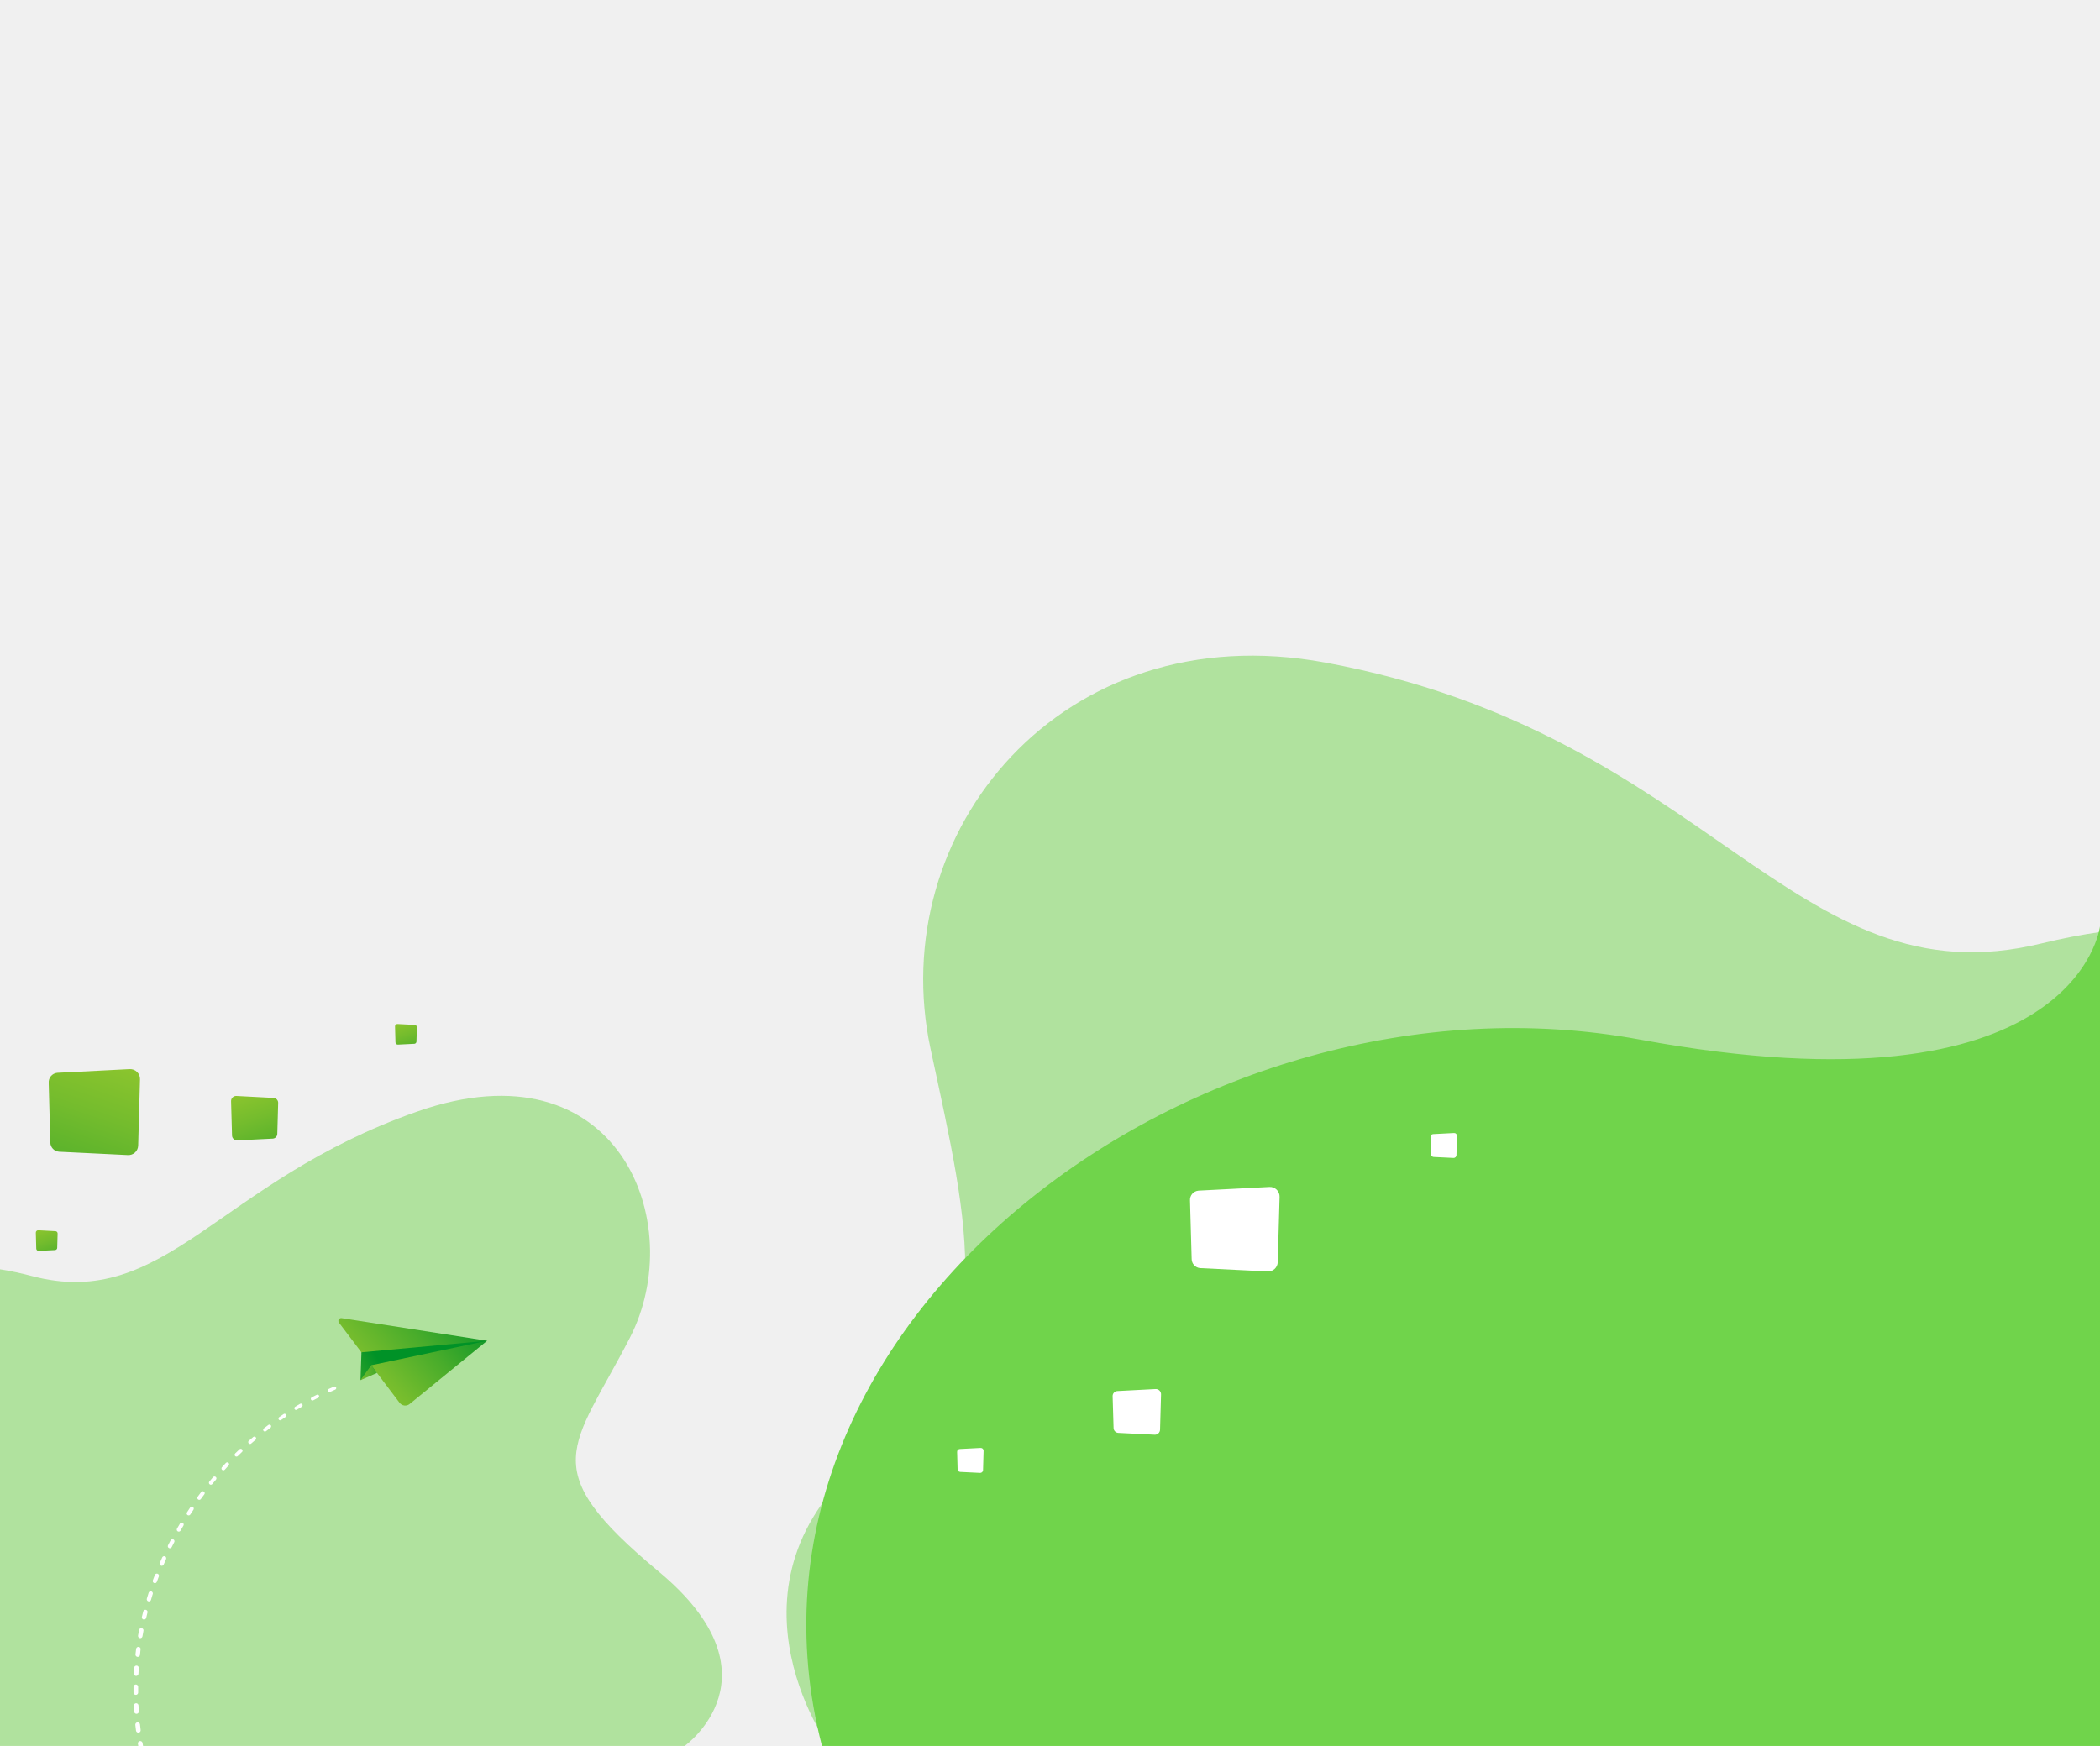
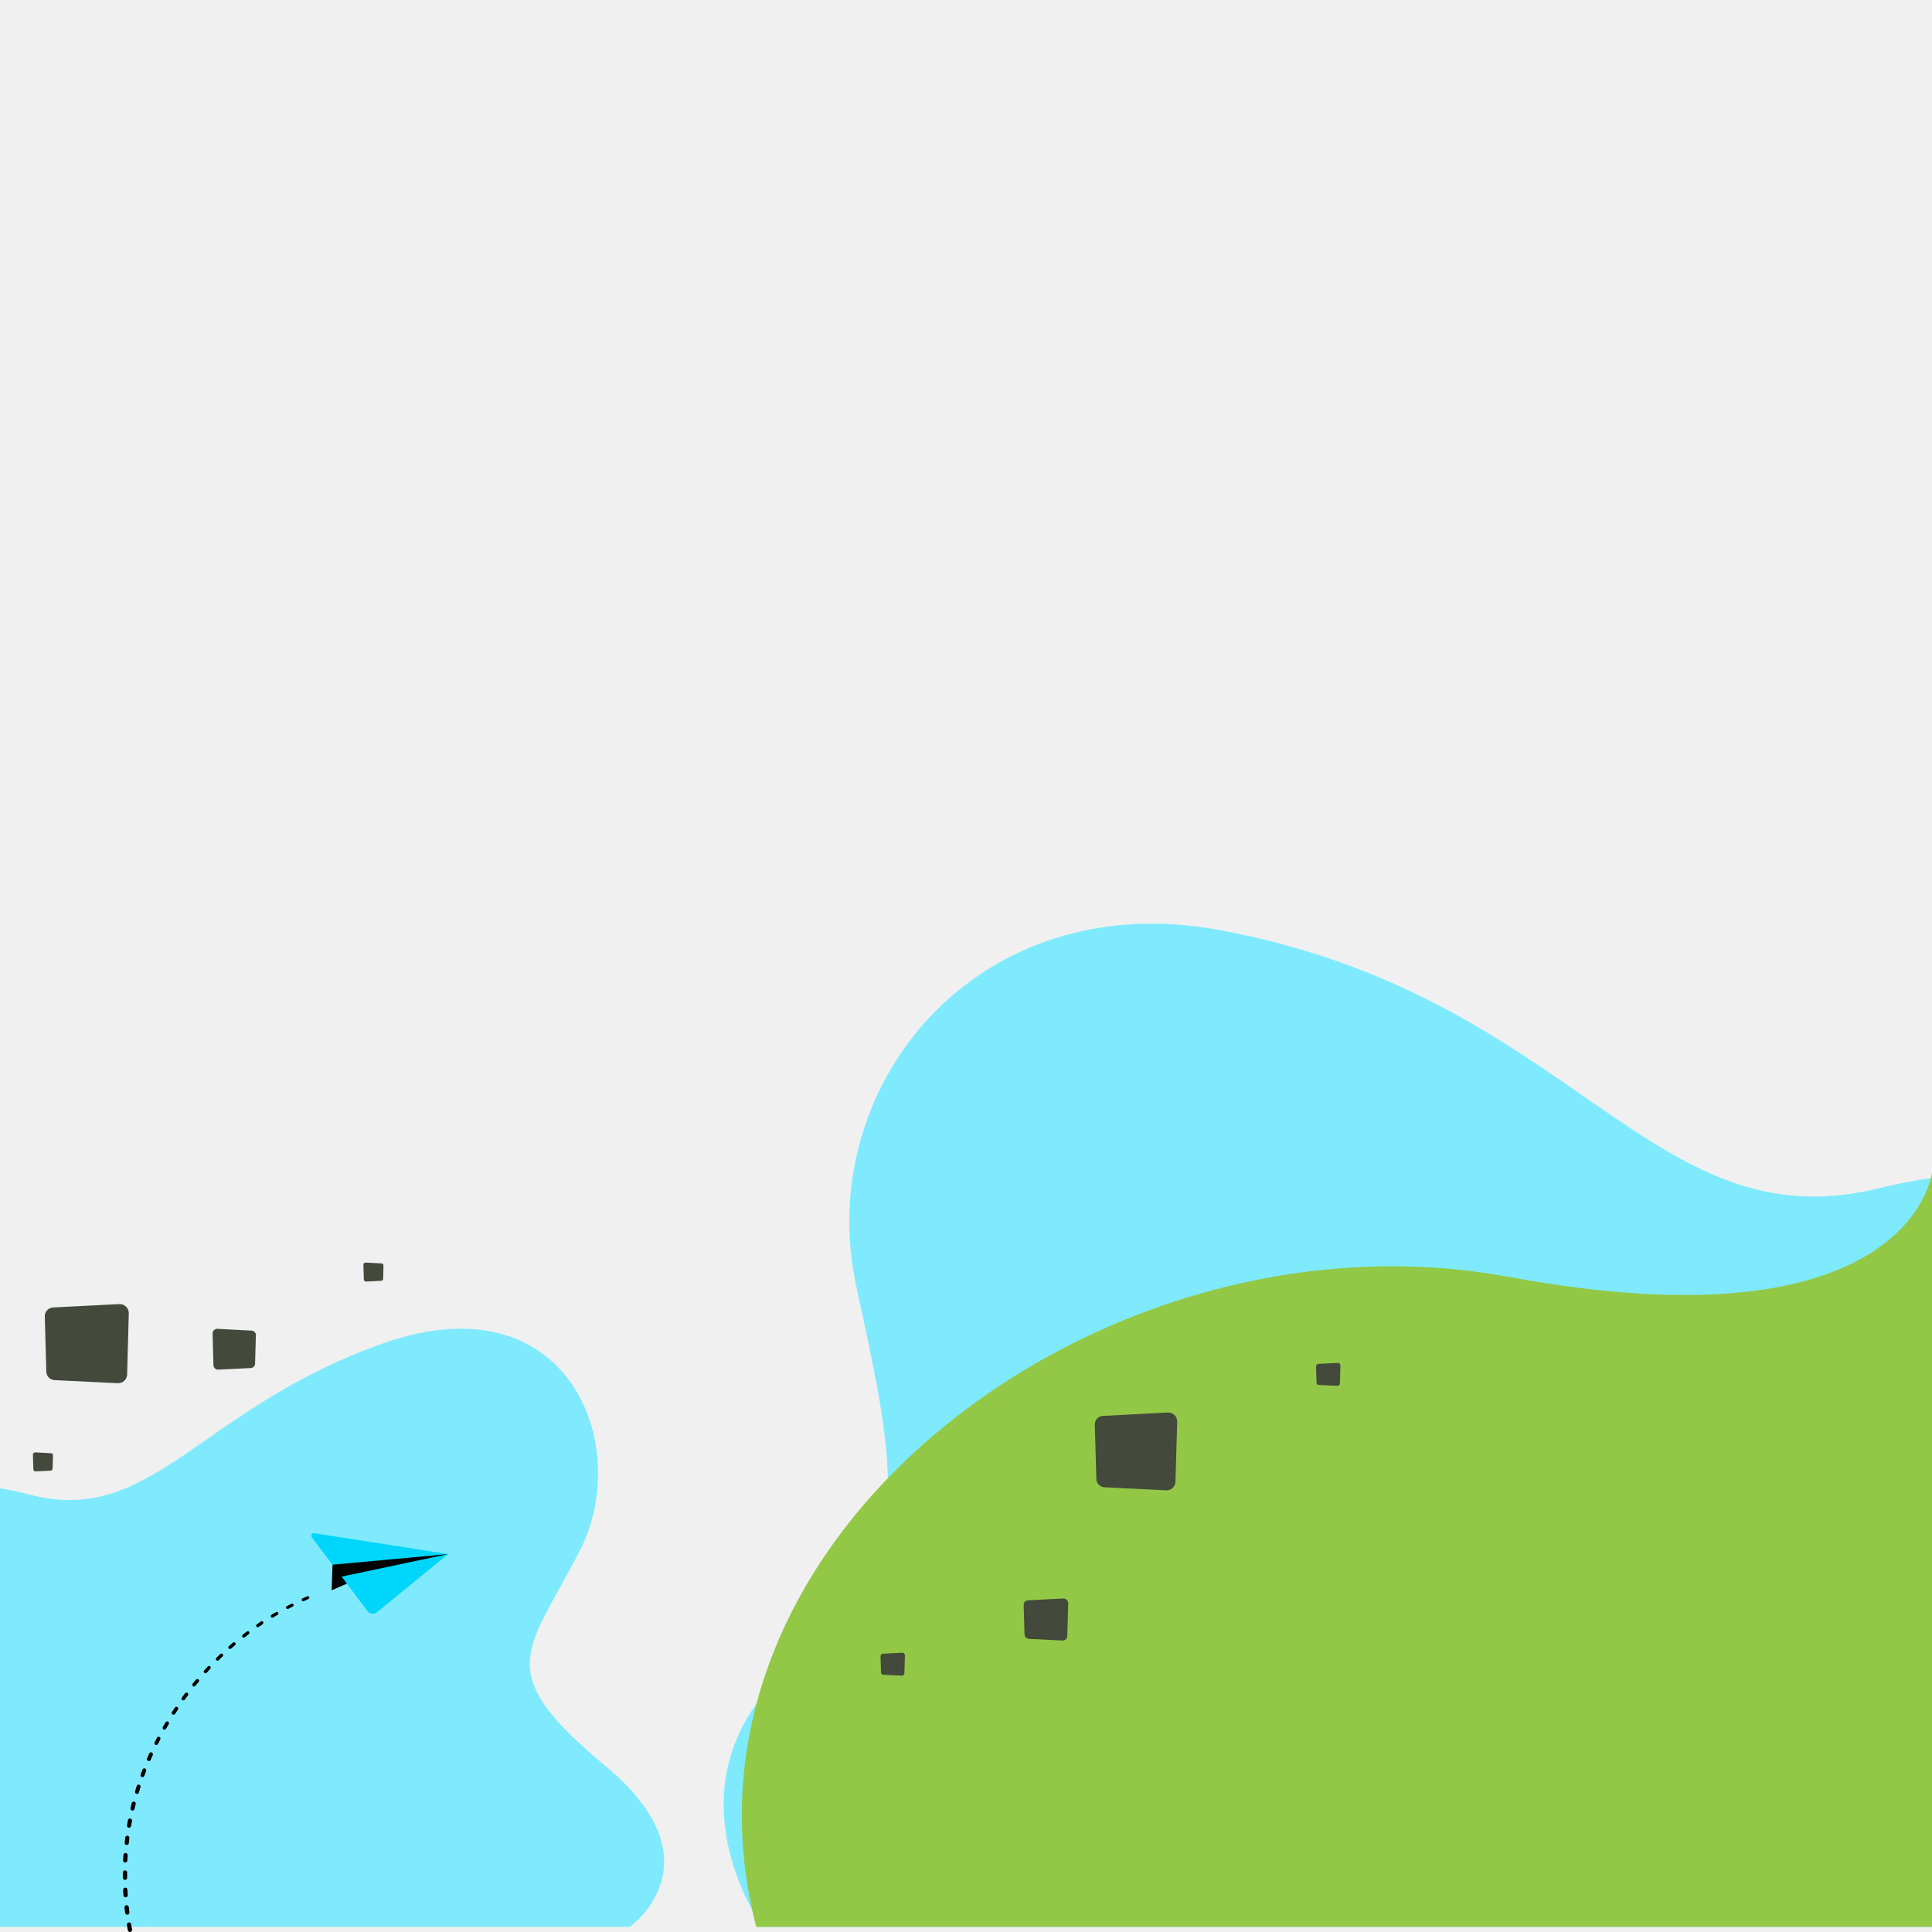
- <svg xmlns="http://www.w3.org/2000/svg" xmlns:xlink="http://www.w3.org/1999/xlink" id="Capa_2" data-name="Capa 2" viewBox="0 0 1140 948">
-   <defs>
-     <style>.cls-1,.cls-2{fill:#70d44b;}.cls-1{opacity:0.5;}.cls-3{fill:#fff;}.cls-4{fill:url(#Degradado_sin_nombre_83);}.cls-5{fill:url(#Degradado_sin_nombre_83-2);}.cls-6{fill:url(#Degradado_sin_nombre_83-3);}.cls-7{fill:url(#Degradado_sin_nombre_83-4);}.cls-8{fill:url(#Degradado_sin_nombre_83-5);}.cls-9{fill:url(#Degradado_sin_nombre_83-6);}.cls-10{fill:url(#Degradado_sin_nombre_83-7);}.cls-11{fill:url(#Degradado_sin_nombre_83-8);}</style>
-     <linearGradient id="Degradado_sin_nombre_83" x1="21.13" y1="660.78" x2="33.87" y2="698.98" gradientUnits="userSpaceOnUse">
-       <stop offset="0" stop-color="#99ca2f" />
-       <stop offset="0.13" stop-color="#8fc62e" />
-       <stop offset="0.34" stop-color="#74bc2d" />
-       <stop offset="0.62" stop-color="#48ac2b" />
-       <stop offset="0.94" stop-color="#0b9628" />
-       <stop offset="1" stop-color="#009227" />
-     </linearGradient>
-     <linearGradient id="Degradado_sin_nombre_83-2" x1="216.13" y1="548.78" x2="228.87" y2="586.98" xlink:href="#Degradado_sin_nombre_83" />
-     <linearGradient id="Degradado_sin_nombre_83-3" x1="33.53" y1="550.27" x2="86.75" y2="709.91" gradientTransform="matrix(-1, 0, 0, 1, 102.43, 0)" xlink:href="#Degradado_sin_nombre_83" />
-     <linearGradient id="Degradado_sin_nombre_83-4" x1="129.1" y1="579.51" x2="156.54" y2="661.85" xlink:href="#Degradado_sin_nombre_83" />
-     <linearGradient id="Degradado_sin_nombre_83-5" x1="-3867.56" y1="-1117.6" x2="-3934.4" y2="-1158.1" gradientTransform="matrix(-0.98, -0.2, 0, 0.93, -3646.07, 1034.98)" xlink:href="#Degradado_sin_nombre_83" />
-     <linearGradient id="Degradado_sin_nombre_83-6" x1="-3904.66" y1="-1132.57" x2="-3981.14" y2="-1213.44" gradientTransform="matrix(-0.98, -0.2, 0, 0.93, -3646.07, 1034.98)" xlink:href="#Degradado_sin_nombre_83" />
-     <linearGradient id="Degradado_sin_nombre_83-7" x1="-3872.44" y1="-1118.27" x2="-3934.88" y2="-1156.11" gradientTransform="matrix(-0.98, -0.2, 0, 0.93, -3646.07, 1034.98)" xlink:href="#Degradado_sin_nombre_83" />
-     <linearGradient id="Degradado_sin_nombre_83-8" x1="1252.52" y1="-943.97" x2="1281.05" y2="-952.23" gradientTransform="translate(-1228.13 1425.69) rotate(11.34)" xlink:href="#Degradado_sin_nombre_83" />
-   </defs>
-   <path class="cls-1" d="M1140,506.05q-15.43,2.24-31.65,6.18C973,545.31,928.94,398.36,719.24,359.71,576.3,333.37,479.91,451.78,505.18,569.62c20.92,97.52,38.56,165.1-29.16,216.73C383.86,856.62,449.93,948,449.93,948H1140Z" />
-   <path class="cls-1" d="M0,689.19a169.51,169.51,0,0,1,17.05,3.61c72.88,19.38,100.84-51.28,209.57-89.31S374.15,663.9,341.91,726.41c-31.24,60.58-52.08,70.52,15.71,126.93S371.67,948,371.67,948H0Z" />
-   <path class="cls-2" d="M1140,503s-12.44,105.33-250,61.41C651.39,520.29,386.67,717.87,446.21,948H1140Z" />
-   <path class="cls-3" d="M606.45,755.3l20.83-1.09a2.83,2.83,0,0,1,3,2.95l-.54,19.16a2.81,2.81,0,0,1-3,2.68L607,778a2.71,2.71,0,0,1-2.49-2.66L604,758.2A2.72,2.72,0,0,1,606.45,755.3Z" />
-   <path class="cls-3" d="M650.56,646.48l38.51-2a5.23,5.23,0,0,1,5.56,5.46l-1,35.41a5.2,5.2,0,0,1-5.56,5l-36.57-1.81a5,5,0,0,1-4.6-4.92L646,651.86A5.07,5.07,0,0,1,650.56,646.48Z" />
-   <path class="cls-3" d="M520.92,786.78l11.38-.59a1.54,1.54,0,0,1,1.64,1.61l-.29,10.47a1.54,1.54,0,0,1-1.64,1.46l-10.81-.53a1.49,1.49,0,0,1-1.36-1.45l-.26-9.38A1.5,1.5,0,0,1,520.92,786.78Z" />
-   <path class="cls-3" d="M777.92,615.78l11.38-.59a1.54,1.54,0,0,1,1.64,1.61l-.29,10.47a1.54,1.54,0,0,1-1.64,1.46l-10.81-.53a1.49,1.49,0,0,1-1.36-1.45l-.26-9.38A1.5,1.5,0,0,1,777.92,615.78Z" />
-   <path class="cls-4" d="M30.19,668.49l-9.4-.49a1.27,1.27,0,0,0-1.35,1.33l.24,8.64A1.26,1.26,0,0,0,21,679.18l8.93-.44a1.23,1.23,0,0,0,1.12-1.2l.22-7.74A1.24,1.24,0,0,0,30.19,668.49Z" />
-   <path class="cls-5" d="M225.19,556.49l-9.4-.49a1.27,1.27,0,0,0-1.35,1.33l.24,8.64a1.26,1.26,0,0,0,1.35,1.21l8.93-.44a1.23,1.23,0,0,0,1.12-1.2l.22-7.74A1.24,1.24,0,0,0,225.19,556.49Z" />
-   <path class="cls-6" d="M31.06,582.5l39.26-2A5.35,5.35,0,0,1,76,586l-1,36.1a5.29,5.29,0,0,1-5.66,5.06L32,625.34a5.13,5.13,0,0,1-4.69-5L26.44,588A5.15,5.15,0,0,1,31.06,582.5Z" />
-   <path class="cls-7" d="M148.61,596.14l-20.25-1.06a2.75,2.75,0,0,0-2.92,2.87l.52,18.63a2.72,2.72,0,0,0,2.92,2.6l19.23-.95a2.64,2.64,0,0,0,2.42-2.59L151,599A2.66,2.66,0,0,0,148.61,596.14Z" />
-   <path class="cls-3" d="M182,754.51l-2.81,1.26h0a.89.89,0,0,1-.72-1.62h0l2.84-1.26a.88.88,0,0,1,.71,1.61Z" />
-   <path class="cls-3" d="M172.77,758.9l-2.72,1.42h0a.9.9,0,0,1-.84-1.6h0L172,757.3a.9.9,0,0,1,.83,1.59Z" />
-   <path class="cls-3" d="M163.81,763.83l-2.63,1.58h0a.93.93,0,0,1-1.27-.32.92.92,0,0,1,.32-1.26h0l2.66-1.59a.91.91,0,0,1,1.26.32.91.91,0,0,1-.32,1.25Z" />
-   <path class="cls-3" d="M155.15,769.28,152.62,771h0a.93.93,0,0,1-1.31-.24,1,1,0,0,1,.24-1.31h0l2.56-1.75a.94.94,0,0,1,1,1.55Z" />
-   <path class="cls-3" d="M146.83,775.22l-2.43,1.88h0a1,1,0,0,1-1.35-.18,1,1,0,0,1,.17-1.34h0l2.46-1.88a1,1,0,0,1,1.34.18,1,1,0,0,1-.18,1.33Z" />
-   <path class="cls-3" d="M138.86,781.63l-2.32,2h0a1,1,0,1,1-1.29-1.48h0l2.35-2a1,1,0,0,1,1.27,1.48Z" />
-   <path class="cls-3" d="M131.26,788.48l-2.2,2.14h0a1,1,0,0,1-1.39-1.44h0l2.24-2.15a1,1,0,1,1,1.38,1.43Z" />
-   <path class="cls-3" d="M124.05,795.74,122,798h0a1,1,0,0,1-1.45.06,1,1,0,0,1-.05-1.44h0l2.11-2.28a1,1,0,0,1,1.49,1.39Z" />
-   <path class="cls-3" d="M117.25,803.4l-2,2.37h0a1,1,0,0,1-1.46.14,1.05,1.05,0,0,1-.14-1.47h0l2-2.39a1.05,1.05,0,0,1,1.46-.13,1,1,0,0,1,.13,1.46Z" />
-   <path class="cls-3" d="M110.89,811.41l-1.83,2.47v0a1.06,1.06,0,1,1-1.7-1.26h0l1.85-2.5a1.06,1.06,0,0,1,1.48-.21,1,1,0,0,1,.21,1.47Z" />
-   <path class="cls-3" d="M105,819.76l-1.68,2.57h0a1.08,1.08,0,0,1-1.81-1.18h0l1.71-2.6a1.07,1.07,0,1,1,1.79,1.19Z" />
-   <path class="cls-3" d="M99.53,828.42,98,831.08v0a1.11,1.11,0,0,1-1.5.4,1.09,1.09,0,0,1-.4-1.5h0l1.57-2.68a1.09,1.09,0,1,1,1.88,1.1Z" />
-   <path class="cls-3" d="M94.57,837.37l-1.39,2.74v0a1.12,1.12,0,0,1-2-1h0l1.42-2.76a1.11,1.11,0,0,1,2,1Z" />
-   <path class="cls-3" d="M90.13,846.58l-1.23,2.81v0a1.14,1.14,0,1,1-2.08-.91h0l1.25-2.85a1.14,1.14,0,0,1,1.5-.57,1.12,1.12,0,0,1,.57,1.49Z" />
-   <path class="cls-3" d="M86.22,856l-1.07,2.87v0a1.15,1.15,0,0,1-1.48.68,1.16,1.16,0,0,1-.69-1.49h0l1.09-2.91a1.15,1.15,0,0,1,1.48-.67,1.14,1.14,0,0,1,.67,1.48Z" />
-   <path class="cls-3" d="M82.86,865.67,82,868.6v0a1.18,1.18,0,1,1-2.25-.69h0l.92-3a1.17,1.17,0,1,1,2.23.7Z" />
-   <path class="cls-3" d="M80.07,875.5l-.72,3v0a1.2,1.2,0,0,1-2.33-.57h0l.75-3a1.19,1.19,0,0,1,2.31.57Z" />
-   <path class="cls-3" d="M77.88,885.47l-.54,3v0a1.21,1.21,0,1,1-2.39-.43h0l.56-3.06a1.21,1.21,0,0,1,2.38.43Z" />
-   <path class="cls-3" d="M76.3,895.56,76,898.61v0a1.24,1.24,0,0,1-2.46-.29h0l.37-3.09a1.23,1.23,0,0,1,2.44.29Z" />
-   <path class="cls-3" d="M75.34,905.73l-.18,3.06v0a1.25,1.25,0,1,1-2.5-.14h0l.18-3.1a1.25,1.25,0,0,1,2.5.15Z" />
-   <path class="cls-3" d="M75,915.93V919a1.26,1.26,0,1,1-2.52,0h0v-3.11a1.26,1.26,0,0,1,2.52,0Z" />
-   <path class="cls-3" d="M75.19,926.14l.18,3.06v0a1.26,1.26,0,0,1-1.19,1.34,1.27,1.27,0,0,1-1.34-1.19h0l-.18-3.1a1.27,1.27,0,1,1,2.53-.15Z" />
-   <path class="cls-3" d="M76,936.31l.36,3.05v0a1.27,1.27,0,0,1-2.53.3h0l-.36-3.08A1.27,1.27,0,1,1,76,936.3Z" />
-   <path class="cls-3" d="M77.38,946.43l.53,3v0a1.28,1.28,0,1,1-2.52.43h0l-.53-3.06a1.28,1.28,0,0,1,2.52-.44Z" />
-   <polygon class="cls-8" points="196.22 734.25 195.69 749.36 206.14 743.23 196.22 734.25" />
-   <path class="cls-9" d="M264.44,728l-42.06,34.32a3.82,3.82,0,0,1-2.87.84,3.9,3.9,0,0,1-2.6-1.49L184,718.14a1.53,1.53,0,0,1,1.46-2.43Z" />
-   <polygon class="cls-10" points="196.23 734.26 264.44 728 201.51 741.3 201.18 745.48 196.23 734.26" />
-   <polygon class="cls-11" points="204.67 745.45 195.69 749.36 201.51 741.3 204.67 745.45" />
+ <svg xmlns="http://www.w3.org/2000/svg" version="1.1" id="Capa_2" x="0px" y="0px" width="50px" height="50px" viewBox="0 0 50 50" enable-background="new 0 0 50 50" xml:space="preserve">
+   <path fill="#7FEAFD" d="M50,30.485c-0.451,0.064-0.914,0.155-1.389,0.271c-5.936,1.45-7.868-4.994-17.066-6.689  c-6.269-1.155-10.496,4.038-9.388,9.206c0.917,4.277,1.691,7.242-1.279,9.506c-4.042,3.082-1.144,7.09-1.144,7.09H50V30.485z" />
+   <path fill="#7FEAFD" d="M0,38.517c0.252,0.041,0.501,0.094,0.748,0.159c3.196,0.85,4.422-2.249,9.191-3.917s6.471,2.649,5.057,5.391  c-1.37,2.657-2.284,3.094,0.689,5.567s0.616,4.151,0.616,4.151H0V38.517z" />
+   <path fill="#92C846" d="M50,30.351c0,0-0.545,4.62-10.965,2.693c-10.465-1.935-22.076,6.731-19.464,16.824H50V30.351z" />
+   <path fill="#43493B" d="M26.599,41.417l0.913-0.048c0.068-0.005,0.128,0.048,0.132,0.116c0.001,0.004,0.001,0.009,0.001,0.014  l-0.024,0.84c-0.003,0.068-0.061,0.121-0.128,0.117c-0.002,0-0.002,0-0.004,0l-0.865-0.043c-0.061-0.006-0.108-0.057-0.109-0.117  l-0.022-0.752C26.486,41.479,26.534,41.423,26.599,41.417z" />
+   <path fill="#43493B" d="M28.533,36.644l1.689-0.088c0.126-0.008,0.235,0.088,0.243,0.215c0.001,0.008,0.001,0.017,0.001,0.025  l-0.045,1.553c-0.004,0.126-0.109,0.225-0.236,0.22c-0.002,0-0.004,0-0.007,0l-1.604-0.079c-0.112-0.01-0.2-0.104-0.201-0.217  l-0.039-1.393C28.325,36.761,28.414,36.655,28.533,36.644z" />
+   <path fill="#43493B" d="M22.847,42.798l0.5-0.026c0.037-0.003,0.069,0.026,0.072,0.063c0,0.002,0,0.005,0,0.008l-0.013,0.459  c-0.002,0.037-0.034,0.065-0.071,0.064c0,0-0.001,0-0.001-0.001l-0.474-0.022c-0.033-0.004-0.059-0.031-0.06-0.064l-0.011-0.411  C22.786,42.832,22.812,42.802,22.847,42.798z" />
+   <path fill="#43493B" d="M34.119,35.298l0.5-0.026c0.037-0.003,0.068,0.026,0.071,0.063c0,0.002,0,0.005,0,0.008l-0.013,0.459  c-0.002,0.037-0.033,0.065-0.07,0.064c-0.001,0-0.002,0-0.002-0.001l-0.475-0.022c-0.032-0.004-0.059-0.031-0.059-0.064  l-0.012-0.411C34.059,35.332,34.084,35.302,34.119,35.298z" />
+   <path fill="#43493B" d="M1.324,37.609l-0.413-0.021c-0.03-0.002-0.057,0.021-0.059,0.052c0,0.002,0,0.004,0,0.006l0.011,0.38  c0.001,0.03,0.027,0.054,0.057,0.053c0,0,0,0,0,0l0.392-0.019c0.028-0.003,0.049-0.025,0.049-0.053l0.01-0.34  C1.374,37.638,1.353,37.612,1.324,37.609z" />
+   <path fill="#43493B" d="M9.877,32.697l-0.413-0.021c-0.031-0.002-0.057,0.021-0.059,0.052c0,0.002,0,0.004,0,0.006l0.011,0.379  c0.001,0.031,0.026,0.055,0.057,0.054c0,0,0.001,0,0.002,0l0.392-0.02c0.027-0.003,0.048-0.024,0.049-0.053l0.009-0.339  C9.927,32.726,9.906,32.7,9.877,32.697z" />
+   <path fill="#43493B" d="M1.362,33.838l1.722-0.088c0.129-0.008,0.241,0.091,0.249,0.22c0,0.008,0,0.015,0,0.021L3.29,35.575  c-0.005,0.127-0.113,0.227-0.241,0.222c-0.002,0-0.005,0-0.007,0l-1.638-0.08c-0.114-0.01-0.203-0.104-0.206-0.22L1.16,34.079  C1.151,33.957,1.241,33.851,1.362,33.838z" />
+   <path fill="#43493B" d="M6.518,34.437L5.63,34.39c-0.066-0.004-0.124,0.047-0.128,0.113c0,0.004,0,0.008,0,0.013l0.022,0.817  c0.003,0.065,0.059,0.117,0.124,0.113c0.001,0,0.003,0,0.004,0l0.843-0.041c0.059-0.006,0.105-0.055,0.106-0.113l0.021-0.73  C6.628,34.498,6.581,34.442,6.518,34.437z" />
+   <path d="M7.982,41.382l-0.123,0.056l0,0c-0.021,0.007-0.043-0.004-0.05-0.024c-0.006-0.018,0.001-0.037,0.018-0.047l0,0l0.125-0.055  c0.02-0.009,0.042,0.001,0.05,0.021C8.011,41.351,8.002,41.373,7.982,41.382L7.982,41.382z" />
+   <path d="M7.578,41.575l-0.119,0.063l0,0c-0.02,0.01-0.043,0.002-0.054-0.018s-0.002-0.043,0.017-0.053l0,0l0.123-0.063  c0.02-0.009,0.043,0,0.052,0.021c0.007,0.018,0.001,0.037-0.016,0.048L7.578,41.575z" />
+   <path d="M7.185,41.791L7.069,41.86l0,0c-0.02,0.012-0.044,0.005-0.056-0.014c-0.011-0.02-0.005-0.045,0.014-0.056l0,0l0.117-0.069  c0.019-0.012,0.043-0.006,0.055,0.013c0,0.001,0,0.001,0,0.001C7.211,41.754,7.205,41.778,7.185,41.791L7.185,41.791L7.185,41.791z" />
+   <path d="M6.805,42.03l-0.111,0.075l0,0c-0.019,0.013-0.044,0.009-0.057-0.01c0,0,0-0.001-0.001-0.001  c-0.011-0.02-0.007-0.043,0.011-0.057l0,0l0.112-0.078c0.021-0.008,0.045,0.002,0.053,0.023c0.006,0.016,0.002,0.033-0.009,0.045  L6.805,42.03z" />
+   <path d="M6.44,42.29l-0.106,0.083l0,0c-0.019,0.013-0.045,0.01-0.06-0.008c-0.013-0.019-0.01-0.044,0.008-0.06l0,0l0.108-0.082  c0.019-0.013,0.044-0.01,0.059,0.008C6.461,42.251,6.458,42.275,6.44,42.29L6.44,42.29z" />
+   <path d="M6.09,42.571l-0.102,0.088l0,0c-0.015,0.02-0.042,0.022-0.062,0.008c-0.02-0.015-0.023-0.043-0.008-0.062  c0.003-0.005,0.008-0.009,0.013-0.011l0,0l0.103-0.088c0.021-0.012,0.048-0.004,0.059,0.018C6.102,42.54,6.101,42.558,6.09,42.571  L6.09,42.571z" />
+   <path d="M5.757,42.872l-0.096,0.094l0,0c-0.018,0.018-0.045,0.017-0.062-0.001c-0.017-0.018-0.017-0.046,0.001-0.062l0,0  l0.098-0.095c0.016-0.019,0.043-0.021,0.062-0.006c0.019,0.015,0.021,0.043,0.006,0.062c-0.002,0.002-0.005,0.005-0.007,0.007  L5.757,42.872z" />
+   <path d="M5.441,43.19l-0.09,0.1l0,0c-0.016,0.018-0.044,0.02-0.062,0.004c0,0-0.001-0.001-0.002-0.002  c-0.018-0.016-0.02-0.043-0.003-0.062c0-0.001,0-0.001,0.001-0.001l0,0l0.092-0.101c0.017-0.019,0.045-0.019,0.063-0.002  s0.019,0.045,0.002,0.063l0,0H5.441z" />
+   <path d="M5.143,43.526L5.055,43.63l0,0c-0.015,0.02-0.042,0.023-0.062,0.009c0-0.001-0.001-0.001-0.002-0.002  c-0.019-0.017-0.022-0.045-0.006-0.064l0,0l0.087-0.104c0.017-0.02,0.045-0.021,0.064-0.006c0.02,0.015,0.023,0.042,0.008,0.061  C5.144,43.524,5.143,43.524,5.143,43.526L5.143,43.526z" />
+   <path d="M4.864,43.878l-0.081,0.108l0,0c-0.014,0.021-0.042,0.027-0.064,0.013c-0.022-0.014-0.028-0.042-0.014-0.063  c0.001-0.002,0.002-0.003,0.003-0.005l0,0l0.081-0.109c0.015-0.021,0.044-0.024,0.065-0.01c0.02,0.014,0.025,0.041,0.012,0.062  c-0.001,0.001-0.001,0.003-0.002,0.003L4.864,43.878z" />
+   <path d="M4.605,44.244l-0.074,0.112l0,0c-0.015,0.021-0.044,0.028-0.066,0.014c-0.021-0.014-0.028-0.043-0.014-0.064l0,0l0,0  l0.075-0.115c0.014-0.021,0.043-0.027,0.065-0.013C4.614,44.192,4.62,44.222,4.605,44.244L4.605,44.244z" />
+   <path d="M4.365,44.624L4.298,44.74l0,0c-0.014,0.022-0.043,0.03-0.066,0.018s-0.031-0.042-0.018-0.065c0,0,0,0,0,0l0,0l0.069-0.117  c0.012-0.023,0.042-0.033,0.065-0.021c0.023,0.013,0.032,0.042,0.02,0.065C4.368,44.62,4.367,44.622,4.365,44.624L4.365,44.624z" />
+   <path d="M4.148,45.017l-0.061,0.12l0,0c-0.014,0.023-0.043,0.031-0.067,0.019c-0.021-0.014-0.03-0.039-0.021-0.063l0,0l0.063-0.121  c0.012-0.024,0.042-0.034,0.065-0.021C4.151,44.962,4.161,44.991,4.148,45.017L4.148,45.017L4.148,45.017z" />
+   <path d="M3.953,45.421l-0.054,0.123l0,0c-0.008,0.025-0.037,0.04-0.063,0.031s-0.041-0.037-0.032-0.063  c0.001-0.004,0.002-0.006,0.004-0.009l0,0l0.055-0.125c0.011-0.025,0.041-0.036,0.066-0.025c0.024,0.011,0.036,0.04,0.025,0.065l0,0  L3.953,45.421z" />
+   <path d="M3.782,45.833L3.735,45.96l0,0c-0.01,0.025-0.039,0.039-0.065,0.029l0,0c-0.026-0.01-0.04-0.039-0.03-0.065l0,0l0,0  l0.048-0.128c0.01-0.025,0.039-0.039,0.064-0.029c0.026,0.01,0.04,0.039,0.03,0.064l0,0V45.833z" />
+   <path d="M3.634,46.258l-0.038,0.128l0,0c-0.006,0.028-0.034,0.046-0.062,0.039c-0.028-0.006-0.045-0.033-0.039-0.062  c0-0.003,0.001-0.005,0.002-0.007l0,0l0.04-0.133c0.007-0.027,0.035-0.043,0.063-0.036c0.028,0.007,0.044,0.035,0.037,0.063  c0,0.002-0.001,0.003-0.002,0.005L3.634,46.258z" />
+   <path d="M3.512,46.688L3.48,46.82l0,0c-0.008,0.028-0.037,0.044-0.065,0.036c-0.027-0.007-0.043-0.034-0.038-0.061l0,0l0.033-0.133  c0.007-0.027,0.036-0.043,0.064-0.036C3.502,46.634,3.518,46.661,3.512,46.688L3.512,46.688z" />
+   <path d="M3.416,47.126l-0.024,0.132l0,0c-0.005,0.028-0.033,0.048-0.062,0.043c-0.029-0.005-0.048-0.033-0.043-0.062l0,0l0,0  l0.025-0.135c0.006-0.029,0.034-0.047,0.063-0.041c0.027,0.006,0.045,0.032,0.041,0.061V47.126z" />
+   <path d="M3.347,47.568l-0.013,0.134l0,0c-0.005,0.029-0.033,0.05-0.063,0.045c-0.027-0.005-0.047-0.029-0.045-0.058l0,0l0.016-0.136  c0.005-0.029,0.033-0.049,0.062-0.044c0.027,0.005,0.047,0.029,0.045,0.058L3.347,47.568z" />
+   <path d="M3.304,48.015l-0.008,0.135l0,0c-0.001,0.029-0.027,0.053-0.058,0.051s-0.054-0.027-0.052-0.058l0,0l0.008-0.136  c0.002-0.03,0.028-0.054,0.058-0.052s0.053,0.028,0.051,0.058V48.015z" />
+   <path d="M3.29,48.462v0.135c0,0.03-0.025,0.055-0.055,0.055c-0.031,0-0.055-0.023-0.056-0.055l0,0l0,0V48.46  c0-0.03,0.025-0.055,0.056-0.055c0.03,0,0.055,0.024,0.055,0.055V48.462z" />
+   <path d="M3.298,48.909l0.008,0.135l0,0c0.002,0.03-0.021,0.057-0.052,0.059c0,0,0,0,0,0c-0.031,0.002-0.057-0.021-0.059-0.052l0,0  l-0.008-0.136c-0.004-0.031,0.018-0.059,0.048-0.063c0.03-0.004,0.058,0.018,0.062,0.049C3.298,48.903,3.298,48.905,3.298,48.909  L3.298,48.909z" />
+   <path d="M3.333,49.356l0.016,0.133l0,0c0.003,0.031-0.018,0.059-0.049,0.063s-0.059-0.019-0.062-0.049l0,0l-0.016-0.135  c-0.003-0.031,0.019-0.059,0.049-0.063C3.302,49.303,3.33,49.325,3.333,49.356L3.333,49.356z" />
+   <path d="M3.394,49.8l0.023,0.131l0,0c0.007,0.031-0.012,0.061-0.042,0.068c-0.03,0.006-0.06-0.013-0.067-0.043  c0-0.002-0.001-0.004-0.001-0.006l0,0l-0.023-0.135c-0.004-0.03,0.018-0.059,0.048-0.063c0.029-0.004,0.056,0.016,0.063,0.044V49.8z  " />
+   <polygon points="8.606,40.493 8.583,41.156 9.041,40.888 " />
+   <path fill="#00D5FC" d="M11.598,40.22l-1.845,1.505c-0.035,0.028-0.081,0.042-0.126,0.037c-0.045-0.006-0.086-0.029-0.114-0.065  L8.07,39.787c-0.022-0.03-0.017-0.071,0.013-0.095c0.015-0.01,0.033-0.015,0.051-0.012L11.598,40.22z" />
+   <polygon points="8.606,40.494 11.598,40.22 8.838,40.803 8.824,40.986 " />
+   <polygon points="8.977,40.985 8.583,41.156 8.838,40.803 " />
</svg>
